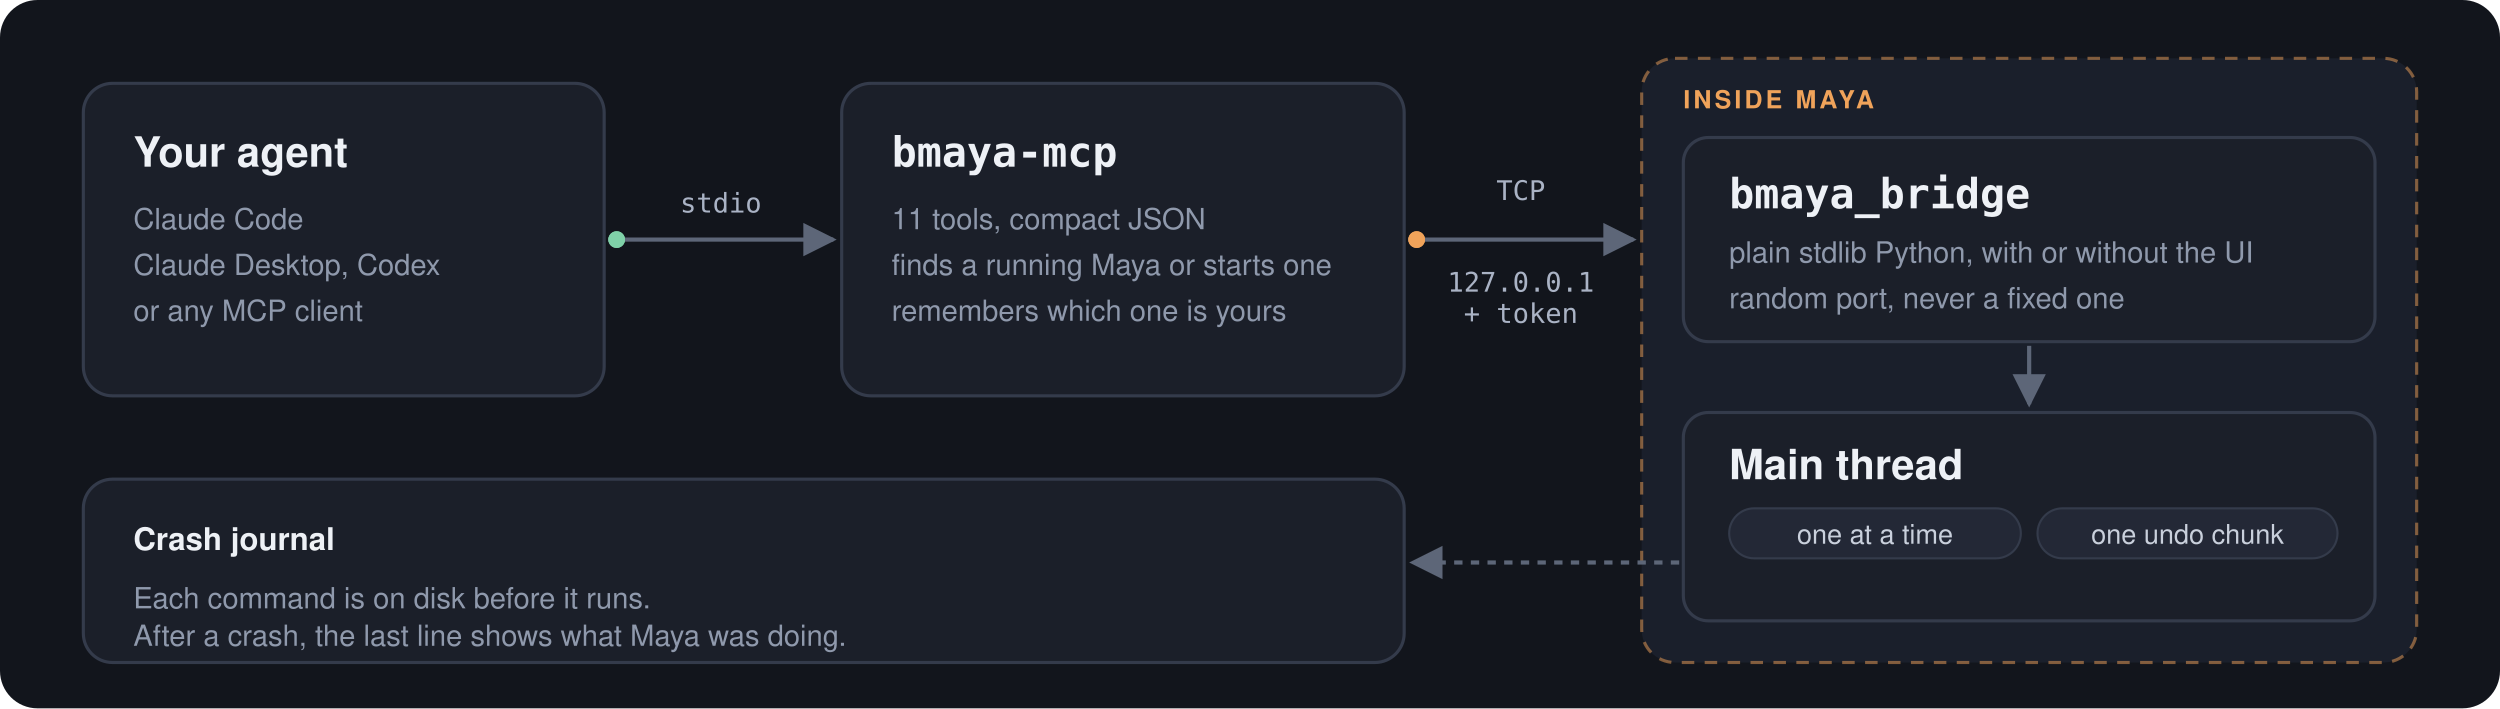
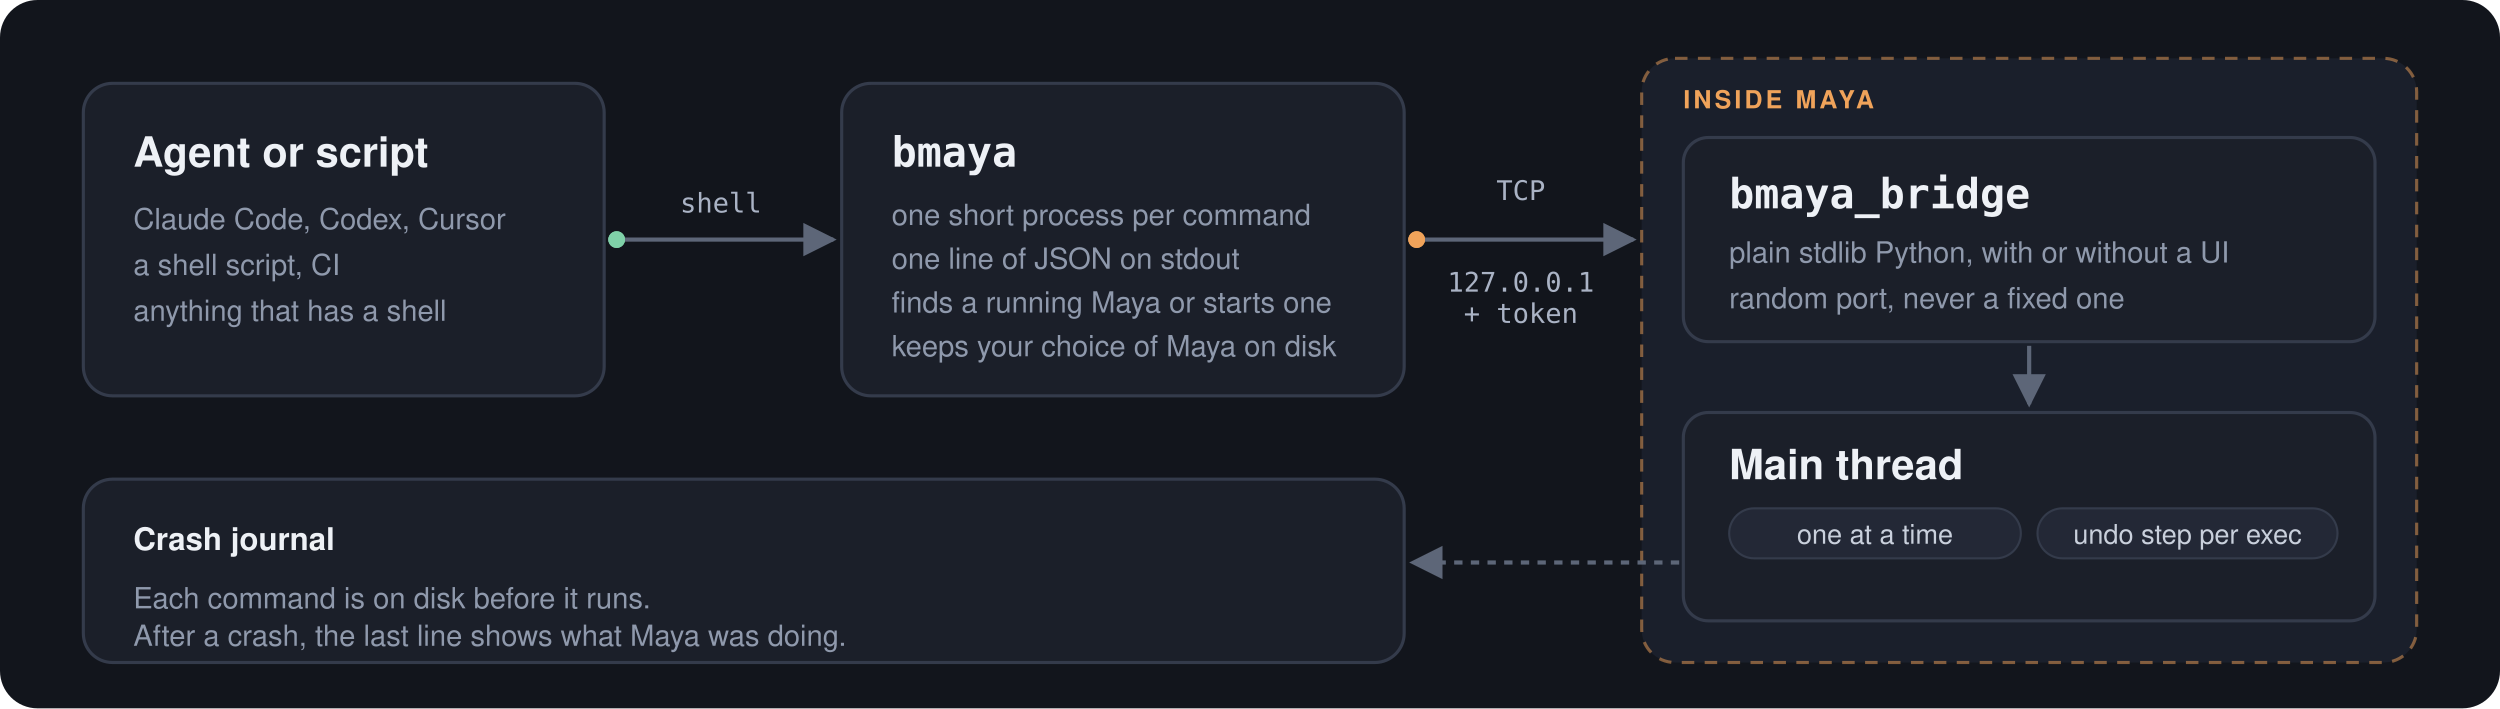
<svg xmlns="http://www.w3.org/2000/svg" width="1200" height="340" viewBox="0 50 1200 340" font-family="Segoe UI, -apple-system, Helvetica, Arial, sans-serif">
  <defs>
    <marker id="arrow" viewBox="0 0 10 10" refX="9" refY="5" markerWidth="8" markerHeight="8" orient="auto">
      <path d="M 0 0 L 10 5 L 0 10 z" fill="#5d6678" />
    </marker>
    <style>
      .box { fill: #1b1f29; stroke: #343b4b; stroke-width: 1.5; }
      .title { font-size: 20px; font-weight: 700; fill: #eef1f6; }
      .sub { font-size: 14px; fill: #8f99ac; }
      .mono { font-family: Cascadia Code, Consolas, Menlo, monospace; }
      .label { font-size: 13px; fill: #aab3c5; }
      .chip { fill: #232836; stroke: #343b4b; }
      .chiptext { font-size: 13px; fill: #c9d0dc; }
      .wire { stroke: #5d6678; stroke-width: 2; fill: none; }
      .p1 { animation: go1 2.4s linear infinite; }
      .p3 { animation: go2 2.4s linear infinite; animation-delay: .4s; }
      .p4 { animation: go2 2.4s linear infinite; animation-delay: 1.2s; }
      @keyframes go1 { 0% { transform: translateX(0); opacity: 0; } 10%, 90% { opacity: 1; } 100% { transform: translateX(110px); opacity: 0; } }
      @keyframes go2 { 0% { transform: translateX(0); opacity: 0; } 10%, 90% { opacity: 1; } 100% { transform: translateX(110px); opacity: 0; } }
      @media (prefers-reduced-motion: reduce) { .p1, .p3, .p4 { animation: none; opacity: 0; } }
    </style>
  </defs>
  <rect y="50" width="1200" height="340" rx="18" fill="#12151c" />
  <rect class="box" x="40" y="90" width="250" height="150" rx="14" />
-   <text class="title" x="64" y="130">Your agent</text>
-   <text class="sub" x="64" y="160">Claude Code</text>
-   <text class="sub" x="64" y="182">Claude Desktop, Codex</text>
-   <text class="sub" x="64" y="204">or any MCP client</text>
+   <text class="title" x="64" y="130">Agent or script</text>
+   <text class="sub" x="64" y="160">Claude Code, Codex, Cursor</text>
+   <text class="sub" x="64" y="182">a shell script, CI</text>
+   <text class="sub" x="64" y="204">anything that has a shell</text>
  <line class="wire" x1="292" y1="165" x2="400" y2="165" marker-end="url(#arrow)" />
-   <text class="label mono" x="346" y="152" text-anchor="middle">stdio</text>
+   <text class="label mono" x="346" y="152" text-anchor="middle">shell</text>
  <circle class="p1" cx="296" cy="165" r="4" fill="#7fd1a8" />
  <circle class="p1" cx="296" cy="165" r="4" fill="#7fd1a8" style="animation-delay: 1.2s" />
  <rect class="box" x="404" y="90" width="270" height="150" rx="14" />
-   <text class="title mono" x="428" y="130" font-size="19">bmaya-mcp</text>
-   <text class="sub" x="428" y="160">11 tools, compact JSON</text>
-   <text class="sub" x="428" y="182">finds a running Maya or starts one</text>
-   <text class="sub" x="428" y="204">remembers which one is yours</text>
+   <text class="title mono" x="428" y="130" font-size="19">bmaya</text>
+   <text class="sub" x="428" y="158">one short process per command</text>
+   <text class="sub" x="428" y="179">one line of JSON on stdout</text>
+   <text class="sub" x="428" y="200">finds a running Maya or starts one</text>
+   <text class="sub" x="428" y="221">keeps your choice of Maya on disk</text>
  <line class="wire" x1="676" y1="165" x2="784" y2="165" marker-end="url(#arrow)" />
  <text class="label mono" x="730" y="146" text-anchor="middle">TCP</text>
  <text class="label mono" x="730" y="190" text-anchor="middle" font-size="11">127.0.0.1</text>
  <text class="label mono" x="730" y="205" text-anchor="middle" font-size="11">+ token</text>
  <circle class="p3" cx="680" cy="165" r="4" fill="#f0a35a" />
  <circle class="p4" cx="680" cy="165" r="4" fill="#f0a35a" />
  <rect x="788" y="78" width="372" height="290" rx="16" fill="#1a1f2b" stroke="#f0a35a" stroke-opacity="0.5" stroke-width="1.5" stroke-dasharray="6 5" />
  <text x="808" y="102" font-size="12" font-weight="600" fill="#f0a35a" letter-spacing="1.5">INSIDE MAYA</text>
  <rect class="box" x="808" y="116" width="332" height="98" rx="12" />
  <text class="title mono" x="830" y="150" font-size="18">bmaya_bridge</text>
-   <text class="sub" x="830" y="176">plain stdlib Python, with or without the UI</text>
+   <text class="sub" x="830" y="176">plain stdlib Python, with or without a UI</text>
  <text class="sub" x="830" y="198">random port, never a fixed one</text>
  <line class="wire" x1="974" y1="216" x2="974" y2="244" marker-end="url(#arrow)" />
  <rect class="box" x="808" y="248" width="332" height="100" rx="12" />
  <text class="title" x="830" y="280" font-size="17">Main thread</text>
  <rect class="chip" x="830" y="294" width="140" height="24" rx="12" />
  <text class="chiptext" x="900" y="311" text-anchor="middle">one at a time</text>
  <rect class="chip" x="978" y="294" width="144" height="24" rx="12" />
-   <text class="chiptext" x="1050" y="311" text-anchor="middle">one undo chunk</text>
+   <text class="chiptext" x="1050" y="311" text-anchor="middle">undo step per exec</text>
  <rect class="box" x="40" y="280" width="634" height="88" rx="14" />
  <text x="64" y="314" font-size="15" font-weight="600" fill="#eef1f6">Crash journal</text>
  <text class="sub" x="64" y="342">Each command is on disk before it runs.</text>
  <text class="sub" x="64" y="360" font-size="13">After a crash, the last line shows what Maya was doing.</text>
  <line class="wire" x1="806" y1="320" x2="678" y2="320" stroke-dasharray="4 4" marker-end="url(#arrow)" />
</svg>
